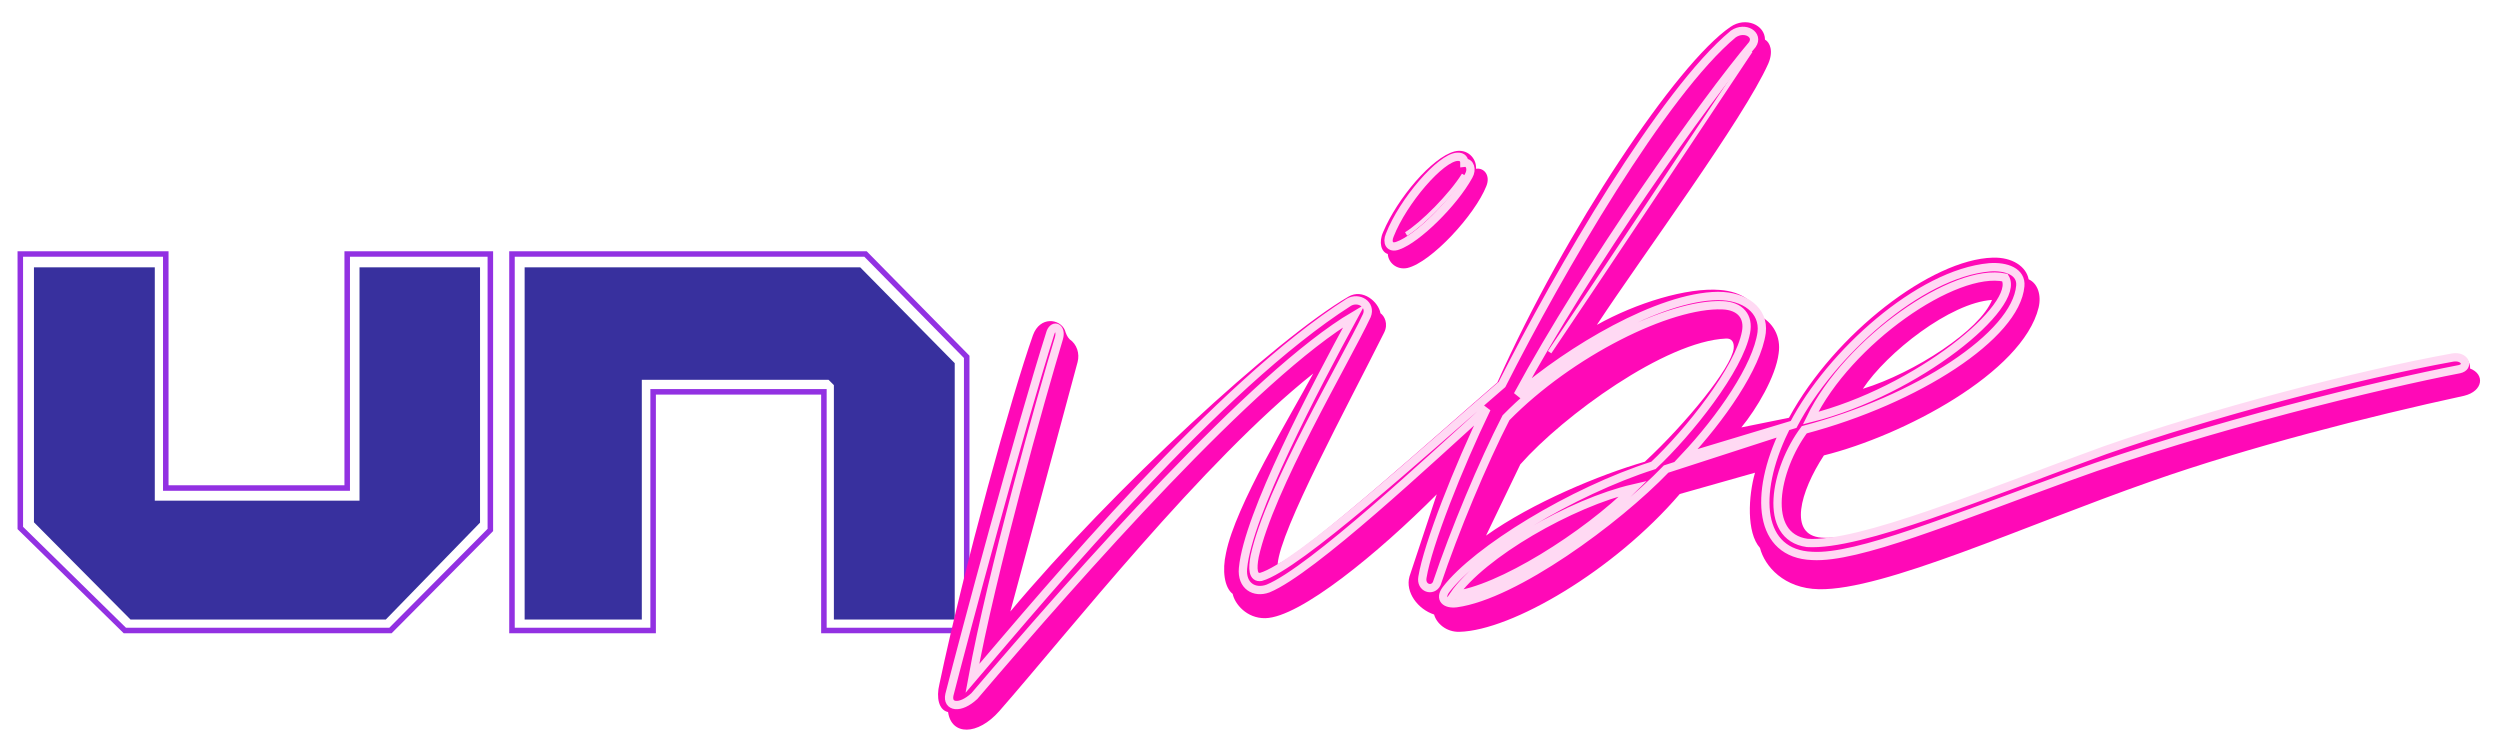
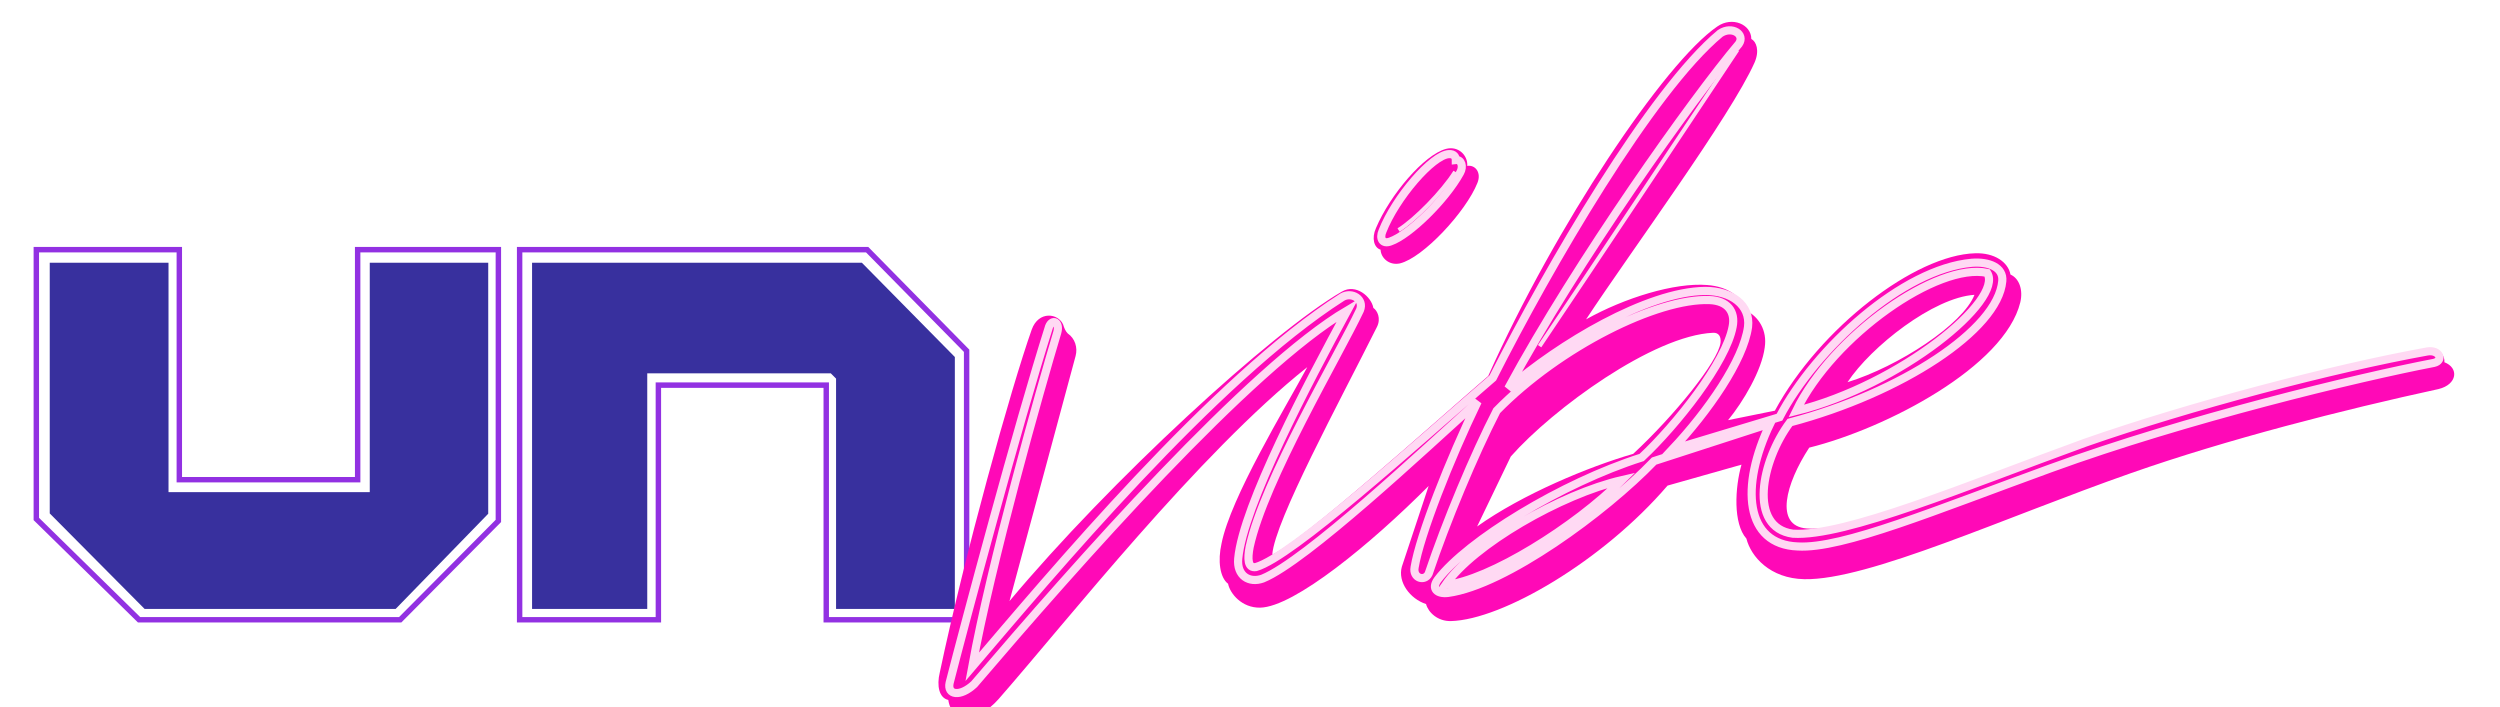
- <svg xmlns="http://www.w3.org/2000/svg" width="75.1" height="22.6" fill="none" viewBox="3.1 29.6 75.1 22.6">
+ <svg xmlns="http://www.w3.org/2000/svg" width="76.4" height="21.6" fill="none" viewBox="2.6 29.6 76.4 21.6">
  <g>
    <path d="m3.71 37.23v8.23l3.14 3.08h7.98l3-3.02v-8.29h-4.3v7.03h-5.45v-7.03h-4.37z" stroke="#9231E2" stroke-width=".166" />
    <path d="m18.48 37.23v11.31h4.24v-7.17h5.13v7.17h4.29v-8.22l-3.04-3.09h-10.62z" stroke="#9231E2" stroke-width=".166" />
    <path d="m4.12 37.63v7.66l2.9 2.92h7.67l2.83-2.91v-7.67h-3.62v7.01h-6.15v-7.01h-3.63z" fill="#38309E" />
    <path d="m18.86 37.63v10.58h3.52v-7.2h5.61l0.16 0.16v7.04h3.63v-7.7l-2.84-2.88h-10.08z" fill="#38309E" />
    <path d="m35.23 39.79c0.22 0.15 0.31 0.43 0.24 0.69l-2.02 7.49c3.06-3.66 8-8.21 10.16-9.46 0.43-0.25 0.9 0.16 0.96 0.5 0.12 0.08 0.24 0.32 0.11 0.58-1.14 2.28-3.12 5.92-3.2 6.96 0.94-0.42 4.91-4 6.6-5.46 2.05-4.59 5.39-9.58 7-10.68 0.46-0.32 1.04-0.06 1.04 0.38 0.15 0.08 0.26 0.35 0.1 0.72-0.73 1.64-3.78 5.77-5.15 7.85 1.18-0.66 2.71-1.13 3.7-1.05 0.65 0.05 1.05 0.36 1.17 0.77 0.41 0.19 0.67 0.62 0.59 1.14-0.09 0.7-0.66 1.66-1.12 2.22l1.43-0.29c1.38-2.54 4.29-4.76 6.12-4.81 0.59-0.02 1.01 0.27 1.08 0.65 0.27 0.12 0.39 0.47 0.3 0.85-0.48 1.96-4.08 3.85-6.45 4.44-0.72 1.1-1.07 2.39-0.08 2.47 1.36 0.11 4.42-1.22 7.88-2.45 3.82-1.37 9.09-2.75 11.07-3.04 0.34-0.05 0.56 0.17 0.54 0.41 0.45 0.17 0.4 0.68-0.18 0.82-2.9 0.63-6.47 1.54-9.4 2.57-3.83 1.34-8.03 3.28-9.98 3.24-1.05-0.02-1.63-0.69-1.77-1.24-0.41-0.46-0.35-1.56-0.15-2.26l-2.26 0.64c-1.97 2.3-5.05 4.1-6.62 4.14-0.4 0.01-0.69-0.26-0.76-0.52-0.49-0.16-0.87-0.67-0.74-1.14l0.82-2.47c-1.75 1.76-4.11 3.7-5.15 3.72-0.56 0.01-0.92-0.43-0.98-0.73-0.25-0.19-0.32-0.7-0.2-1.23 0.28-1.41 1.93-4.11 2.62-5.39-3.33 2.65-7.32 7.73-9.43 10.14-0.65 0.74-1.44 0.74-1.54 0.03-0.28-0.06-0.36-0.43-0.26-0.84 0.76-3.6 2.17-8.67 2.81-10.48 0.21-0.58 0.81-0.5 0.96-0.15 0.03 0.1 0.07 0.2 0.14 0.27zm19.72-0.02c-1.82 0.08-4.89 2.32-6.18 3.78l-1.03 2.14c1.39-0.99 3.42-1.83 4.77-2.22 1.25-1.16 2.6-2.82 2.67-3.4 0.02-0.19-0.06-0.31-0.23-0.3zm7.99-1.16c-1.25 0.08-3.16 1.58-3.88 2.67 1.56-0.48 3.53-1.77 3.88-2.67z" fill="#FF09B7" />
    <path d="m34.66 39.58c-0.96 3.03-2.58 9.09-3.04 10.89-0.08 0.37 0.32 0.44 0.75 0.04 3.14-3.68 8.41-9.66 11.41-11.43-1.2 2.21-3.19 5.98-3.34 7.59-0.05 0.53 0.34 0.76 0.75 0.61 1.32-0.54 4.93-3.93 6.57-5.41-0.86 1.78-1.77 4.09-1.93 5.07-0.06 0.33 0.31 0.44 0.43 0.19 0.53-1.58 1.39-3.64 2.08-4.98 1.92-1.96 4.91-3.44 6.5-3.38 0.55 0.02 0.8 0.35 0.71 0.81-0.2 1.09-1.72 3.01-2.78 4-2.45 0.78-5.33 2.55-6.23 3.73-0.21 0.28-0.02 0.45 0.31 0.41 1.75-0.24 4.8-2.47 6.3-4.03l3.55-1.15c-0.93 1.93-0.77 3.7 0.84 3.76 1.36 0.08 4.21-1.11 7.73-2.39 4.11-1.5 9.42-2.78 11.71-3.22 0.31-0.07 0.17-0.41-0.2-0.35-2.88 0.52-7.26 1.67-10.46 2.79-3.63 1.32-7.34 2.88-8.93 2.78-1.37-0.19-0.97-2.22-0.09-3.4 3.4-0.9 6.36-2.83 6.49-4.32 0.04-0.42-0.41-0.6-0.93-0.56-2.11 0.19-4.77 2.6-5.88 4.72l-3.28 0.99c1.1-1.17 2.18-2.73 2.32-3.75 0.08-0.67-0.51-1.1-1.31-1.1-1.78 0.02-4.46 1.63-6.02 2.98 2.11-3.9 5.66-8.89 7.05-10.53 0.2-0.29-0.21-0.56-0.57-0.32-2.11 1.75-5.23 7.13-6.95 10.53-2.43 2.09-6.13 5.46-7.24 5.78-0.25 0.04-0.26-0.25-0.19-0.62 0.44-2.03 2.72-5.85 3.37-7.23 0.14-0.34-0.25-0.57-0.54-0.4-3.92 2.5-8.96 8.55-11.31 11.3 0.57-3.15 2.08-8.49 2.6-10.22 0.09-0.32-0.15-0.43-0.25-0.18zm28.67-1.64c0.51 0.83-2.64 3.42-5.84 4.22 1.12-2.31 4.33-4.55 5.84-4.22zm-11.16 6.33c-1.43 1.43-4.05 3.07-5.4 3.21 0.84-1.23 3.53-2.78 5.4-3.21z" stroke="#FFD9F3" stroke-width=".249" />
    <path d="m47.44 34.67c0.24-0.04 0.44 0.2 0.31 0.52-0.35 0.88-1.66 2.29-2.37 2.46-0.33 0.07-0.58-0.17-0.59-0.42-0.2-0.06-0.28-0.35-0.14-0.66 0.43-1.02 1.47-2.24 2.14-2.42 0.38-0.1 0.67 0.2 0.65 0.52z" fill="#FF09B7" />
    <path d="m47.09 34.49c0.17-0.02 0.24 0.2 0.13 0.39-0.45 0.82-1.55 1.9-2.13 2.1-0.24 0.09-0.34-0.09-0.24-0.32 0.4-1.02 1.53-2.33 2.03-2.35 0.16-0.01 0.21 0.09 0.21 0.18z" stroke="#FFD9F3" stroke-width=".249" />
    <path d="m47.07 34.85c-0.38 0.61-1.24 1.48-1.73 1.78" stroke="#FFD9F3" stroke-width=".124" />
    <path d="m55.69 31.13c-1.57 2.36-4.41 6.63-6.04 9.05" stroke="#FFD9F3" stroke-width=".124" />
  </g>
</svg>
